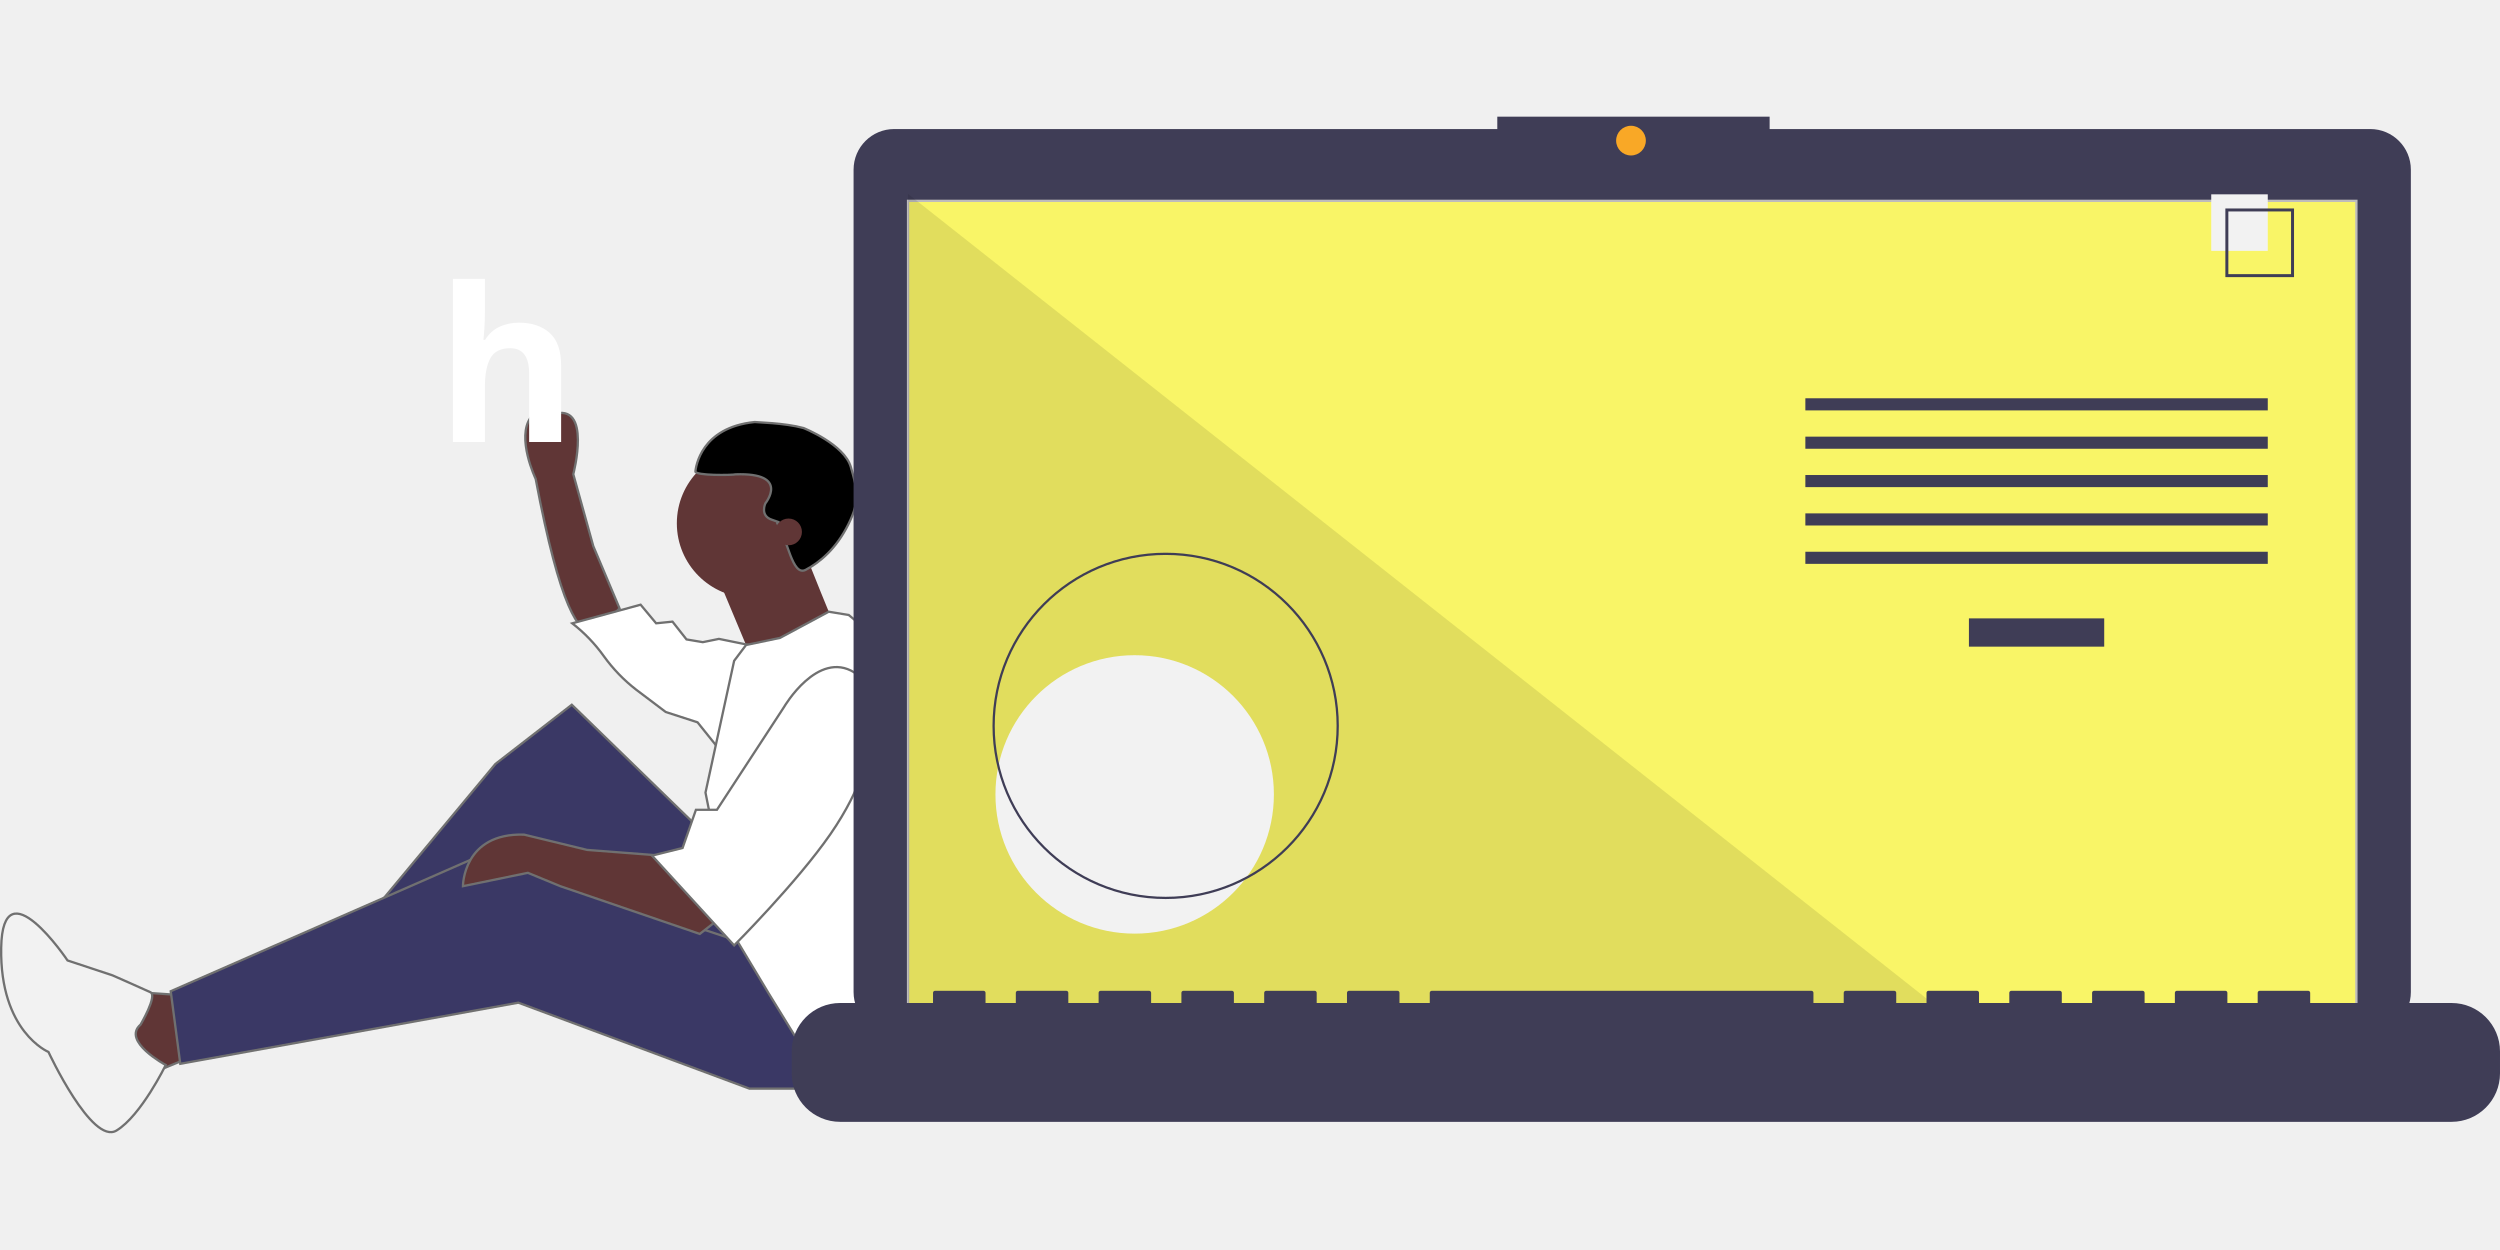
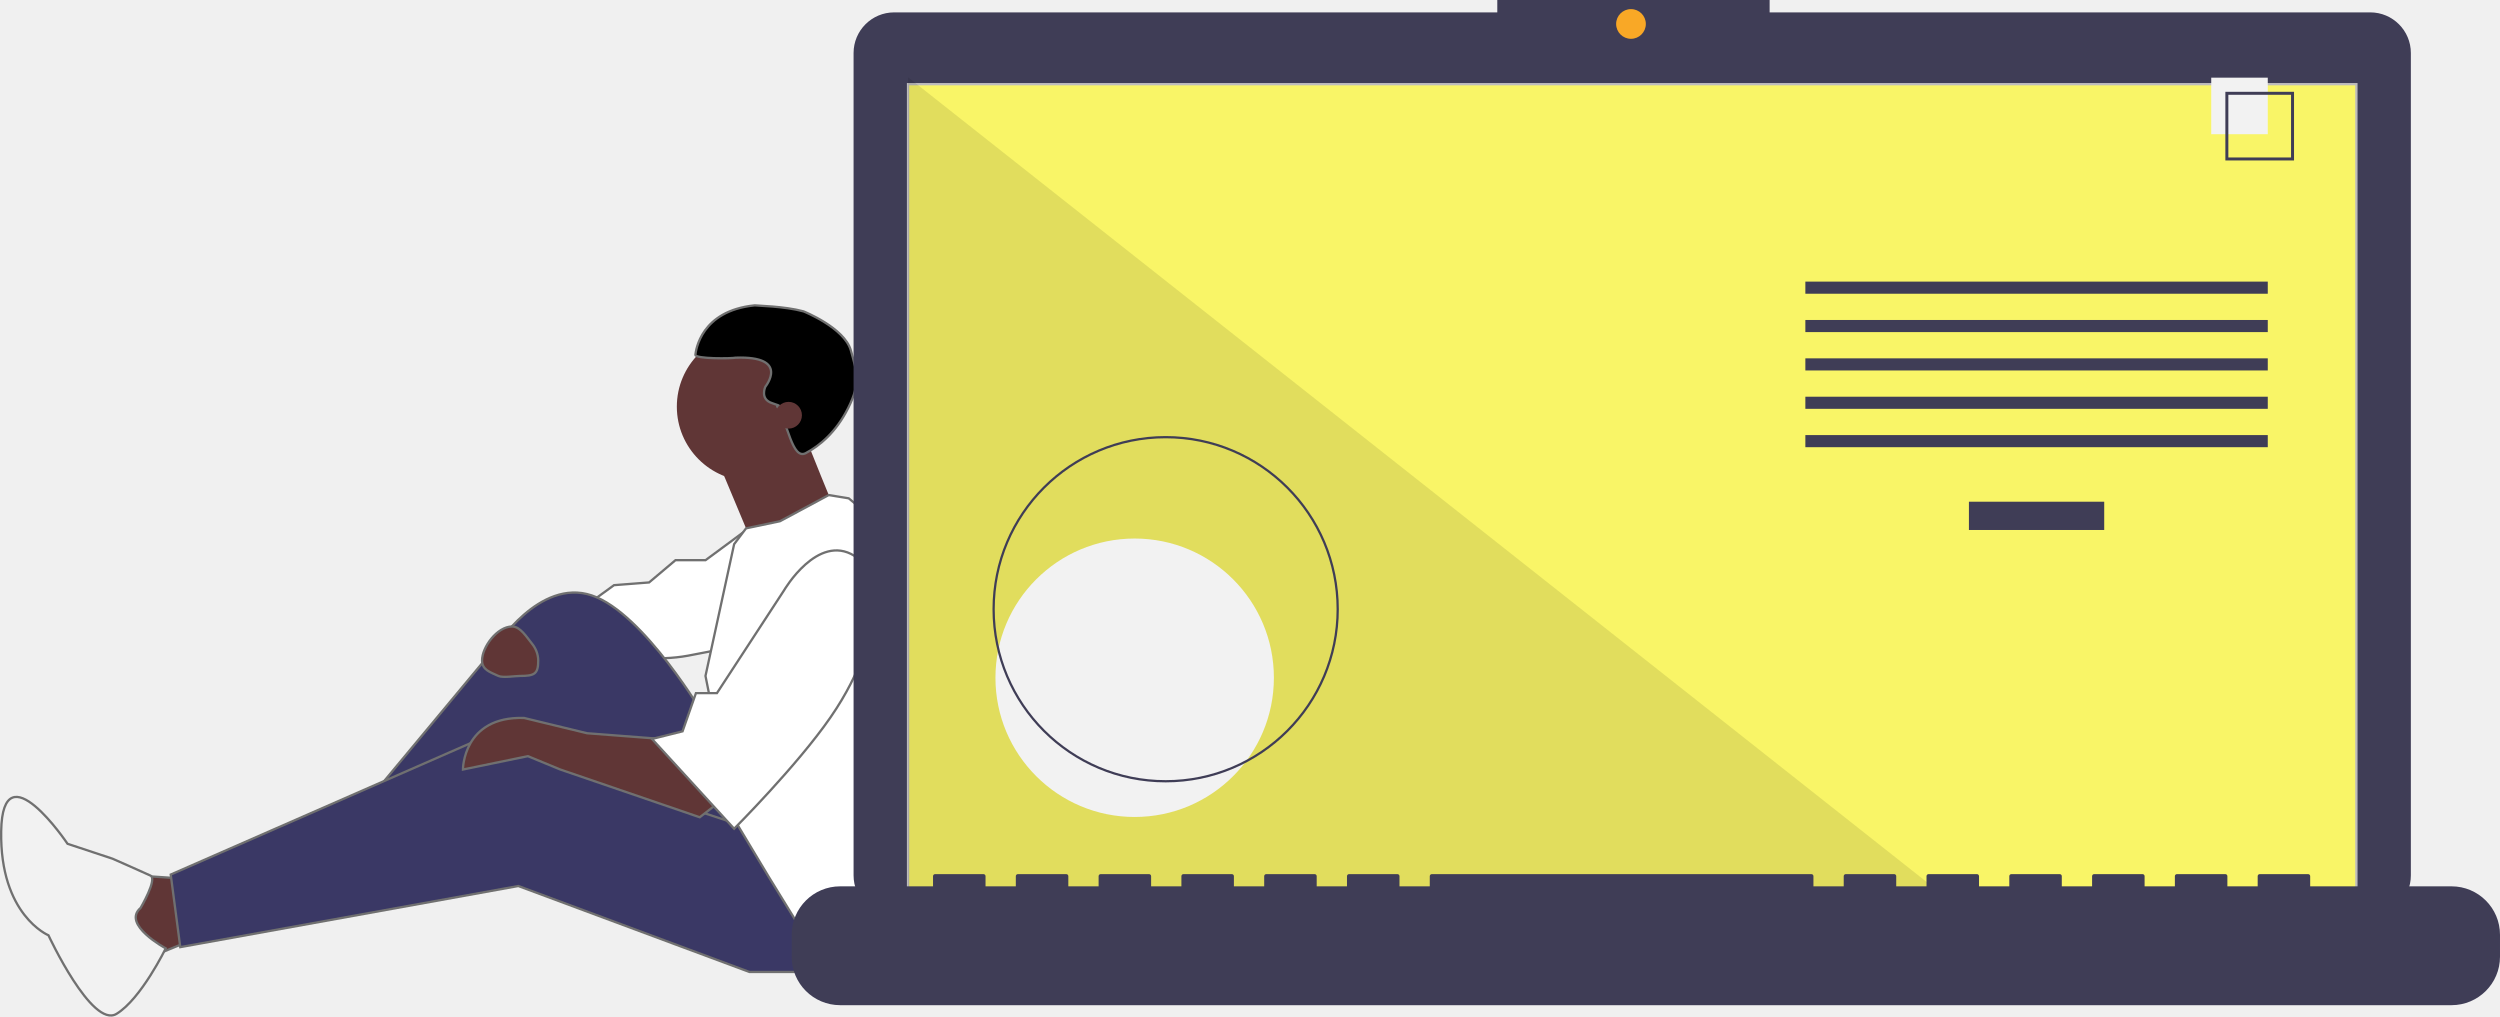
- <svg xmlns="http://www.w3.org/2000/svg" width="800" height="400" viewBox="0 0 1082.943 440.399">
+ <svg xmlns="http://www.w3.org/2000/svg" width="800" viewBox="0 0 1082.943 440.399">
  <g id="undraw_image" transform="translate(0.5 -10)">
+     <g id="Right_Arm" data-name="Right Arm" transform="matrix(0.94, -0.342, 0.342, 0.94, -69.153, 131.696)">
+       <path id="Path_39" data-name="Path 39" d="M404.4,248.305,385.124,254l-12.236-4.454-14.036,5.157-14.672-4.085-17.5,5-.833,22.239h0s3.49-2.466,12.7,1.92l3.167,2.226,2.937,2.03a70.166,70.166,0,0,0,19.206,6.237l15.769,2.518,14.272-2.518,13.639,5.871Z" transform="translate(-74.848 -12.429)" fill="#fff" stroke="#707070" stroke-width="1" />
+     </g>
    <g id="Leg">
      <path id="Path_18" data-name="Path 18" d="M77.591,390.495,52.772,388.84l8.273,37.229,28.128-11.582Z" fill="#603636" stroke="#707070" stroke-width="1" />
-       <path id="Path_19" data-name="Path 19" d="M305.1,321l-57.911-56.257L214.1,290.391l-65.357,78.594,7.446,11.582,79.421-53.775,53.775,70.321,51.293-25.646Z" fill="#3a3865" stroke="#707070" stroke-width="1" />
+       <path id="Path_19" data-name="Path 19" d="M305.1,321s-26.529-45.433-49.28-53.085S214.1,290.391,214.1,290.391l-65.357,78.594,7.446,11.582,79.421-53.775,53.775,70.321,51.293-25.646Z" fill="#3a3865" stroke="#707070" stroke-width="1" />
      <path id="Path_22" data-name="Path 22" d="M363.839,419.451l-18.2,11.582h-21.51L224.024,393.8,77.591,420.278,73.454,388.84,207.478,330.1l117.478,38.883Z" fill="#3a3865" stroke="#707070" stroke-width="1" />
    </g>
    <path id="Head" d="M32.265,0A32.265,32.265,0,0,1,64.53,32.265c0,12.028-16.581,28.2-16.581,28.2S38.056,64.53,32.265,64.53a32.265,32.265,0,0,1,0-64.53Z" transform="translate(292.691 153.885)" fill="#603636" />
    <path id="Neck" d="M369.258,434.788l14.892,35.574,35.574-14.892s-11.582-28.128-11.582-28.956S369.258,434.788,369.258,434.788Z" transform="translate(-58.78 -225.059)" fill="#603636" />
    <path id="Foot" d="M119.171,628.365s7.41-12.559,4.28-14.025-16.422-7.311-16.422-7.311l-19.492-6.46s-28.126-41.8-28.743-5.45,20.479,45.089,20.479,45.089,18.815,40.492,29.474,34.035,21.323-28.376,21.323-28.376S110.85,635.535,119.171,628.365Z" transform="translate(-58.781 -225.059)" fill="#f2f2f2" stroke="#707070" stroke-width="1" />
    <g id="Body">
      <path id="Path_21" data-name="Path 21" d="M368.845,583.289,361.4,589.08,301.006,568.4l-14.064-5.791L258.813,568.4s0-23.165,26.474-22.337l27.3,6.618,32.265,2.482Z" transform="translate(-58.781 -225.059)" fill="#603636" stroke="#707070" stroke-width="1" />
-       <g id="Right_Arm" data-name="Right Arm">
-         <path id="Path_23" data-name="Path 23" d="M305.142,497.249l-15.114-.673-.507-.563c-4.093-4.775-1.949-17.4,32.994-63.294,0,0,7.552-18.321,18.429-19.406,1.345-.136,2.48,1.3,3.984,3.126a12.793,12.793,0,0,0,3.233,3.043c15.719,9.1-13.237,23.992-13.237,23.992l-17.373,27.3Z" transform="translate(-305.838 117.025) rotate(-48)" fill="#603636" stroke="#707070" stroke-width="1" />
-         <path id="Path_39" data-name="Path 39" d="M404.4,248.305,385.124,254l-5.5,4.533-6.8,2.266-8.97-3.961-5.924,3.961-9.725-3.961-22.357,21.02a68.34,68.34,0,0,1,18.8,6.176,70.166,70.166,0,0,0,19.206,6.237l15.769,2.518,14.272-2.518,13.639,5.871Z" transform="matrix(0.883, 0.469, -0.469, 0.883, 89.986, -168.692)" fill="#fff" stroke="#707070" stroke-width="1" />
-       </g>
      <path id="Path_25" data-name="Path 25" d="M467.22,540.029a185.378,185.378,0,0,1-9.091,57.337l-2.417,7.433L444.13,657.746l-12.41,3.309-9.1-11.582-18.2-13.236-13.237-21.51-11.351-18.912-3.541-5.907-12.41-62.048,12.41-57.084,5.162-6.85,14.693-3.078,21.129-11.342,8.654,1.415,29.783,24.819a185.22,185.22,0,0,1,11.508,64.289Z" transform="translate(-58.781 -225.059)" fill="#fff" stroke="#707070" stroke-width="1" />
      <path id="Path_28" data-name="Path 28" d="M339.162,265.667l-29.1,44.579h-9.1l-5.791,16.546-13.237,3.31,35.574,38.883s27.167-27.188,41.7-48.177,16.416-35.778,16.416-35.778,9.9-24.329-6.023-34.257S339.162,265.667,339.162,265.667Z" fill="#fff" stroke="#707070" stroke-width="1" />
    </g>
    <path id="Hair" d="M357.5,390.975c0-1.918.022-19.146,22.85-24.337.507.074,12.891-1.25,21.369,0,0,0,18.426,4.842,22.4,14.3s5.905,13.511,1.936,24.759-10.351,17.869-15.878,21.749-9.421-12.336-14.776-18.551c-.361-.318,3.22-.1-2.38-1.15s-3.751-6.706-3.751-6.706,9.2-14.649-14.318-10.912C373.639,390.672,357.5,392.894,357.5,390.975Z" transform="translate(-6.462 -267.978) rotate(7)" stroke="#707070" stroke-width="1" />
    <path id="Ear" d="M5.791,0A5.791,5.791,0,1,1,0,5.791,5.791,5.791,0,0,1,5.791,0Z" transform="translate(335.297 184.082)" fill="#603636" />
    <g id="Computer" transform="translate(-1 448)">
      <path id="Path_33" data-name="Path 33" d="M1085.01,230.422H824.843V225.06H706.872v5.362H445.63a17.6,17.6,0,0,0-17.6,17.6V604.272a17.6,17.6,0,0,0,17.6,17.6h639.38a17.6,17.6,0,0,0,17.6-17.6V248.02a17.6,17.6,0,0,0-17.6-17.6Z" transform="translate(-57.781 -663.059)" fill="#3f3d56" />
      <rect id="Rectangle_6" data-name="Rectangle 6" width="627.391" height="353.913" transform="translate(393.845 -401.536)" fill="#f9f567" stroke="#bebcbc" stroke-width="1" />
      <path id="Path_34" data-name="Path 34" d="M840.813,390.377H392.845V36.464Z" transform="translate(1 -441)" opacity="0.1" />
      <path id="Path_37" data-name="Path 37" d="M1120.23,609H1059v-4.412a.875.875,0,0,0-.875-.875h-20.993a.875.875,0,0,0-.875.875V609H1023.13v-4.412a.875.875,0,0,0-.875-.875h-20.993a.875.875,0,0,0-.875.875V609H987.272v-4.412a.875.875,0,0,0-.875-.875H965.4a.875.875,0,0,0-.875.875V609h-13.12v-4.412a.875.875,0,0,0-.875-.875H929.541a.875.875,0,0,0-.875.875V609h-13.12v-4.412a.875.875,0,0,0-.875-.875H893.678a.875.875,0,0,0-.875.875V609H879.683v-4.412a.875.875,0,0,0-.875-.875H857.815a.875.875,0,0,0-.875.875V609H843.82v-4.412a.875.875,0,0,0-.875-.875H678.5a.875.875,0,0,0-.875.875V609h-13.12v-4.412a.875.875,0,0,0-.875-.875H642.638a.875.875,0,0,0-.875.875V609h-13.12v-4.412a.875.875,0,0,0-.875-.875H606.775a.875.875,0,0,0-.875.875V609H592.78v-4.412a.875.875,0,0,0-.875-.875H570.912a.875.875,0,0,0-.875.875V609h-13.12v-4.412a.875.875,0,0,0-.875-.875H535.049a.875.875,0,0,0-.875.875V609h-13.12v-4.412a.875.875,0,0,0-.875-.875H499.186a.875.875,0,0,0-.875.875V609h-13.12v-4.412a.875.875,0,0,0-.875-.875H463.323a.875.875,0,0,0-.875.875V609H422.212a20.993,20.993,0,0,0-20.993,20.993v9.493a20.993,20.993,0,0,0,20.993,20.993H1120.23a20.993,20.993,0,0,0,20.993-20.993v-9.492A20.993,20.993,0,0,0,1120.23,609Z" transform="translate(-57.781 -663.059)" fill="#3f3d56" />
      <circle id="Ellipse_40" data-name="Ellipse 40" cx="6.435" cy="6.435" r="6.435" transform="translate(700.569 -434.058)" fill="#f9a826" />
      <circle id="Ellipse_41" data-name="Ellipse 41" cx="60.307" cy="60.307" r="60.307" transform="translate(431.706 -204.72)" fill="#f2f2f2" />
      <path id="Path_35" data-name="Path 35" d="M563.218,573.972a75.016,75.016,0,1,1,75.016-75.016A75.016,75.016,0,0,1,563.218,573.972Zm0-149.051a74.035,74.035,0,1,0,74.035,74.035,74.035,74.035,0,0,0-74.035-74.035Z" transform="translate(-57.781 -673.059)" fill="#3f3d56" />
      <rect id="Rectangle_7" data-name="Rectangle 7" width="58.605" height="12.246" transform="translate(853.392 -220.668)" fill="#3f3d56" />
      <rect id="Rectangle_8" data-name="Rectangle 8" width="200.307" height="5.248" transform="translate(782.541 -316.011)" fill="#3f3d56" />
      <rect id="Rectangle_9" data-name="Rectangle 9" width="200.307" height="5.248" transform="translate(782.541 -299.392)" fill="#3f3d56" />
      <rect id="Rectangle_10" data-name="Rectangle 10" width="200.307" height="5.248" transform="translate(782.541 -282.772)" fill="#3f3d56" />
      <rect id="Rectangle_11" data-name="Rectangle 11" width="200.307" height="5.248" transform="translate(782.541 -266.153)" fill="#3f3d56" />
      <rect id="Rectangle_12" data-name="Rectangle 12" width="200.307" height="5.248" transform="translate(782.541 -249.533)" fill="#3f3d56" />
      <rect id="Rectangle_13" data-name="Rectangle 13" width="24.492" height="24.492" transform="translate(958.356 -404.356)" fill="#f2f2f2" />
      <path id="Path_36" data-name="Path 36" d="M1052,304.566h-29.74v-29.74H1052Zm-28.447-1.293h27.154V276.119h-27.154Z" transform="translate(-57.781 -673.059)" fill="#3f3d56" />
    </g>
-     <text id="h" transform="translate(188.442 150.941)" fill="#fff" font-size="93" font-family="SegoeUI-Bold, Segoe UI" font-weight="700">
-       <tspan x="0" y="0">h</tspan>
-     </text>
+     <path id="Ear-2" data-name="Ear" d="M12.05-4.171c3.566,0,6.385,4.729,8.715,7.594a11.64,11.64,0,0,1,2.587,7.134c0,5.83-1.543,6.7-7.991,6.7-1.935,0-7.386.885-9.266,0-3.475-1.624-7.086-2.614-7.086-6.7C-.991,4.726,5.6-4.171,12.05-4.171Z" transform="translate(209.297 285.551)" fill="#603636" stroke="#707070" stroke-width="1" />
  </g>
</svg>
